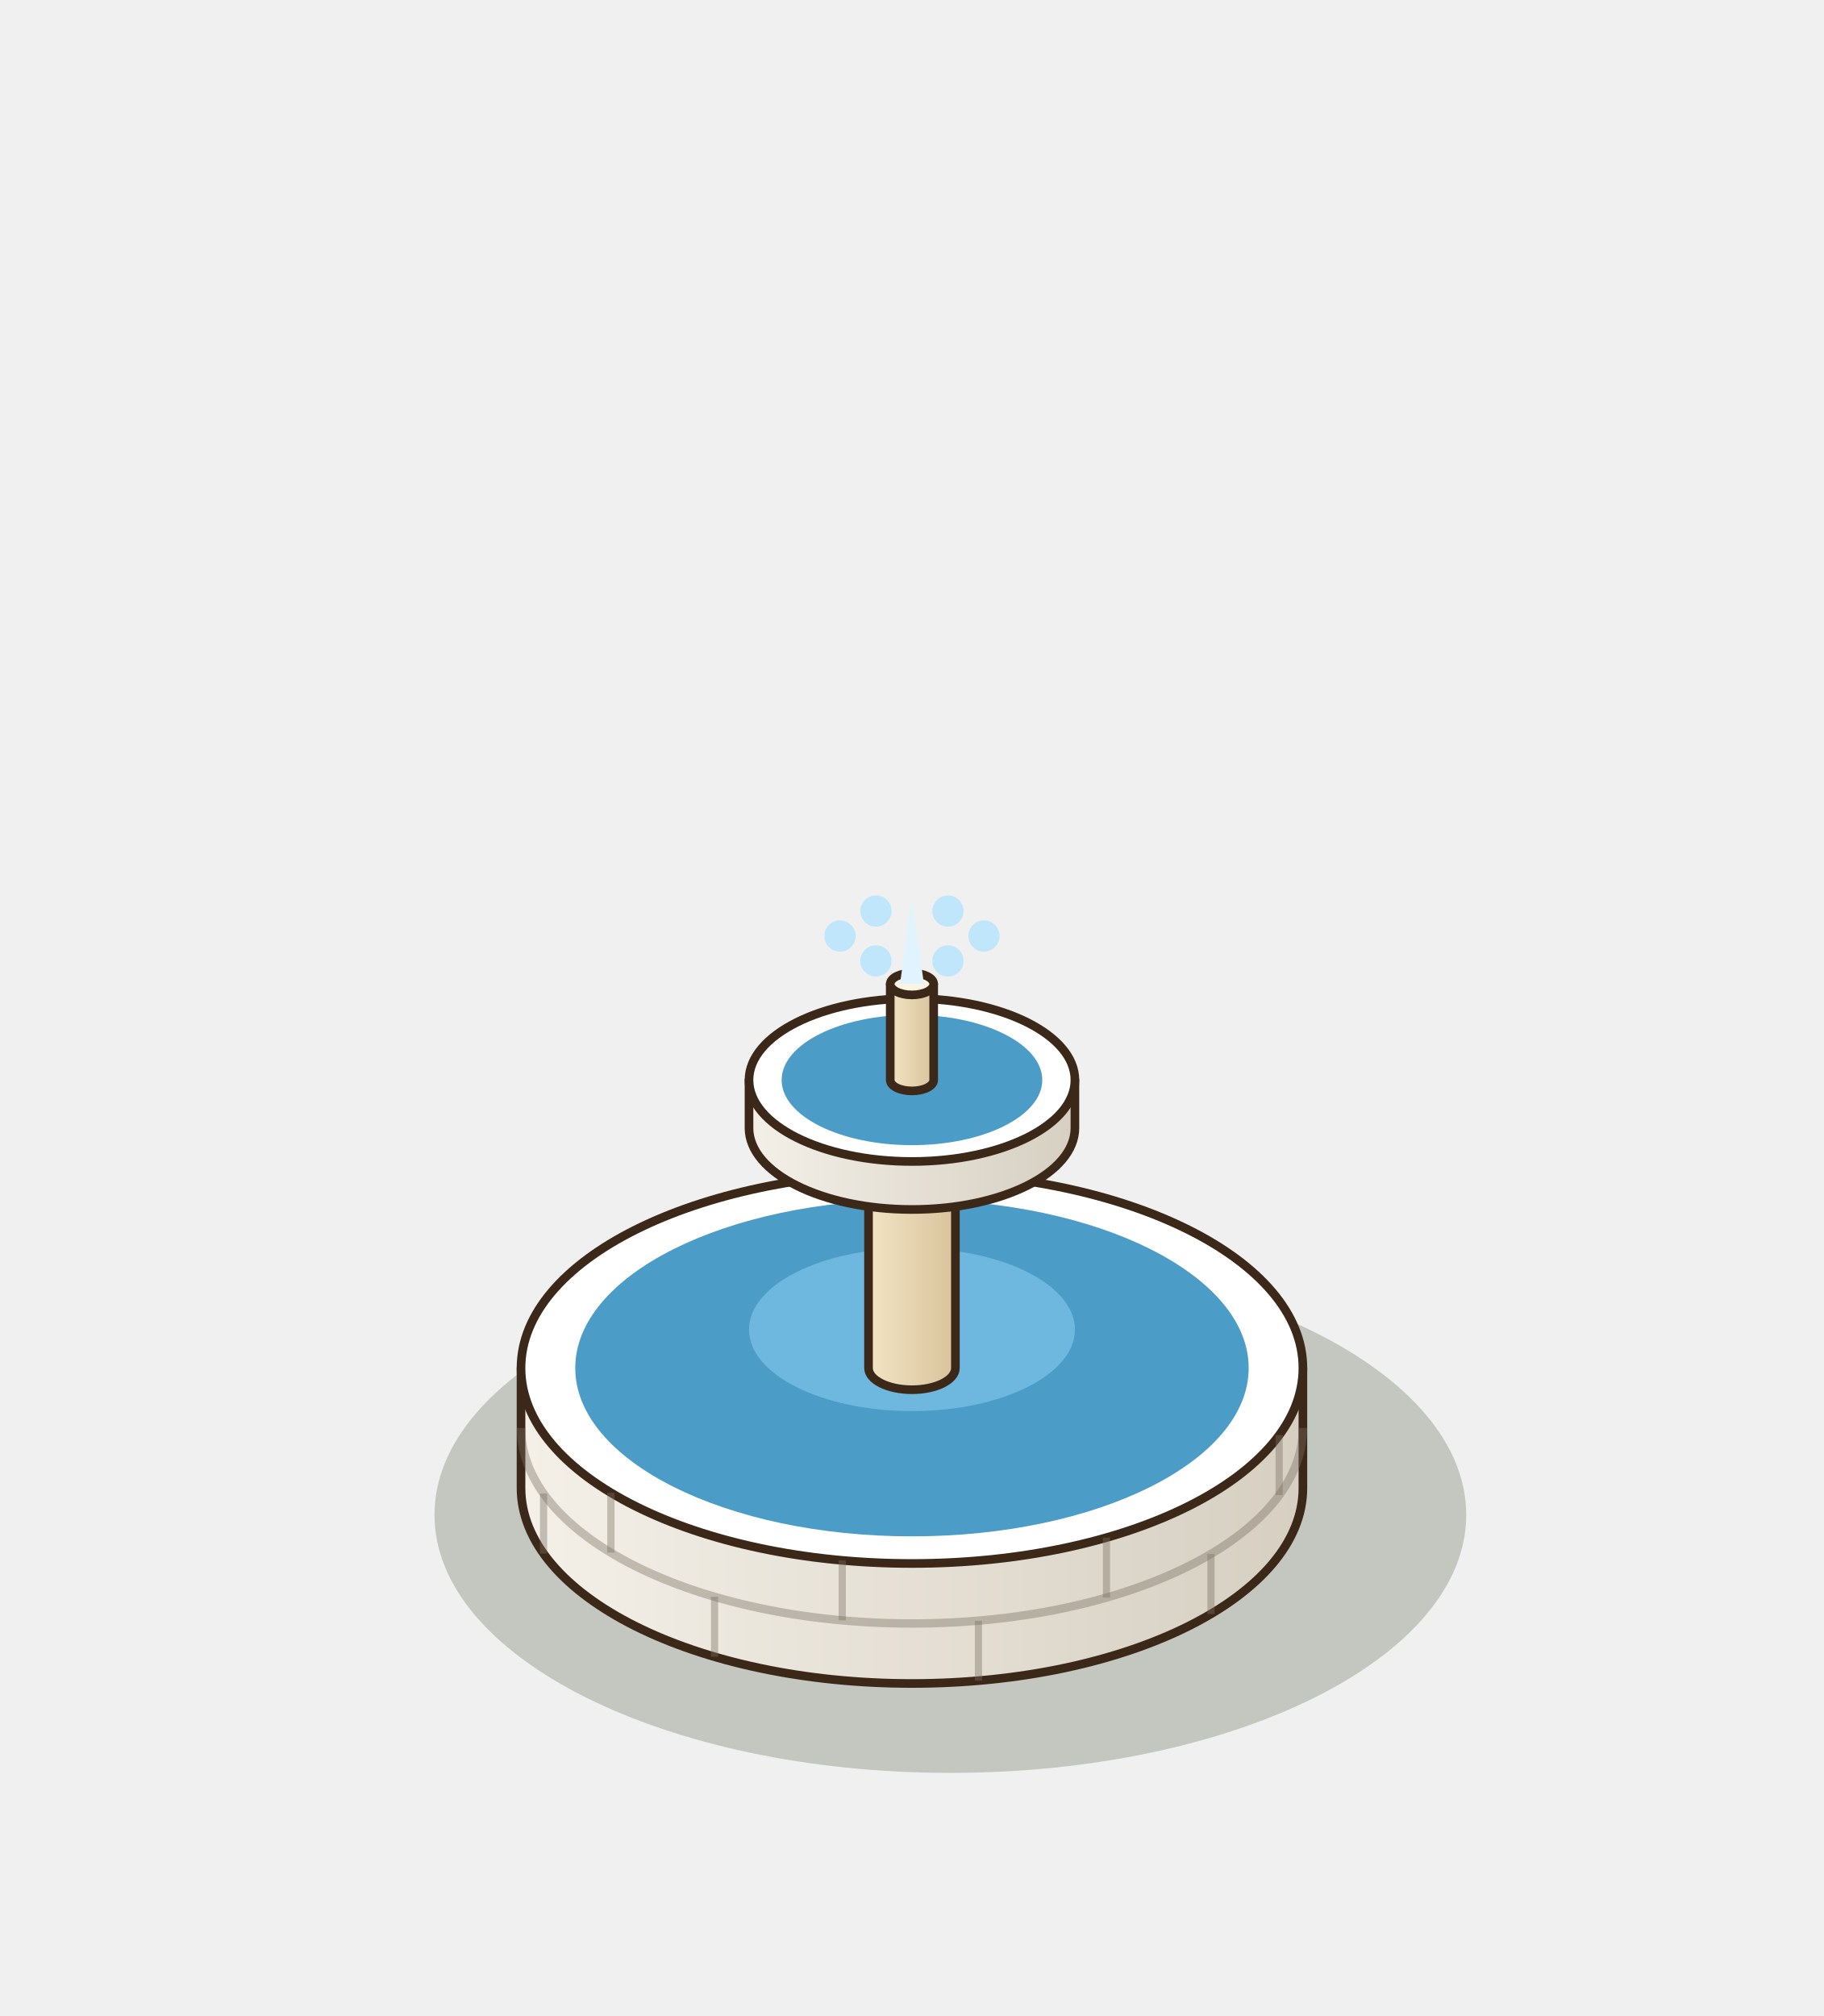
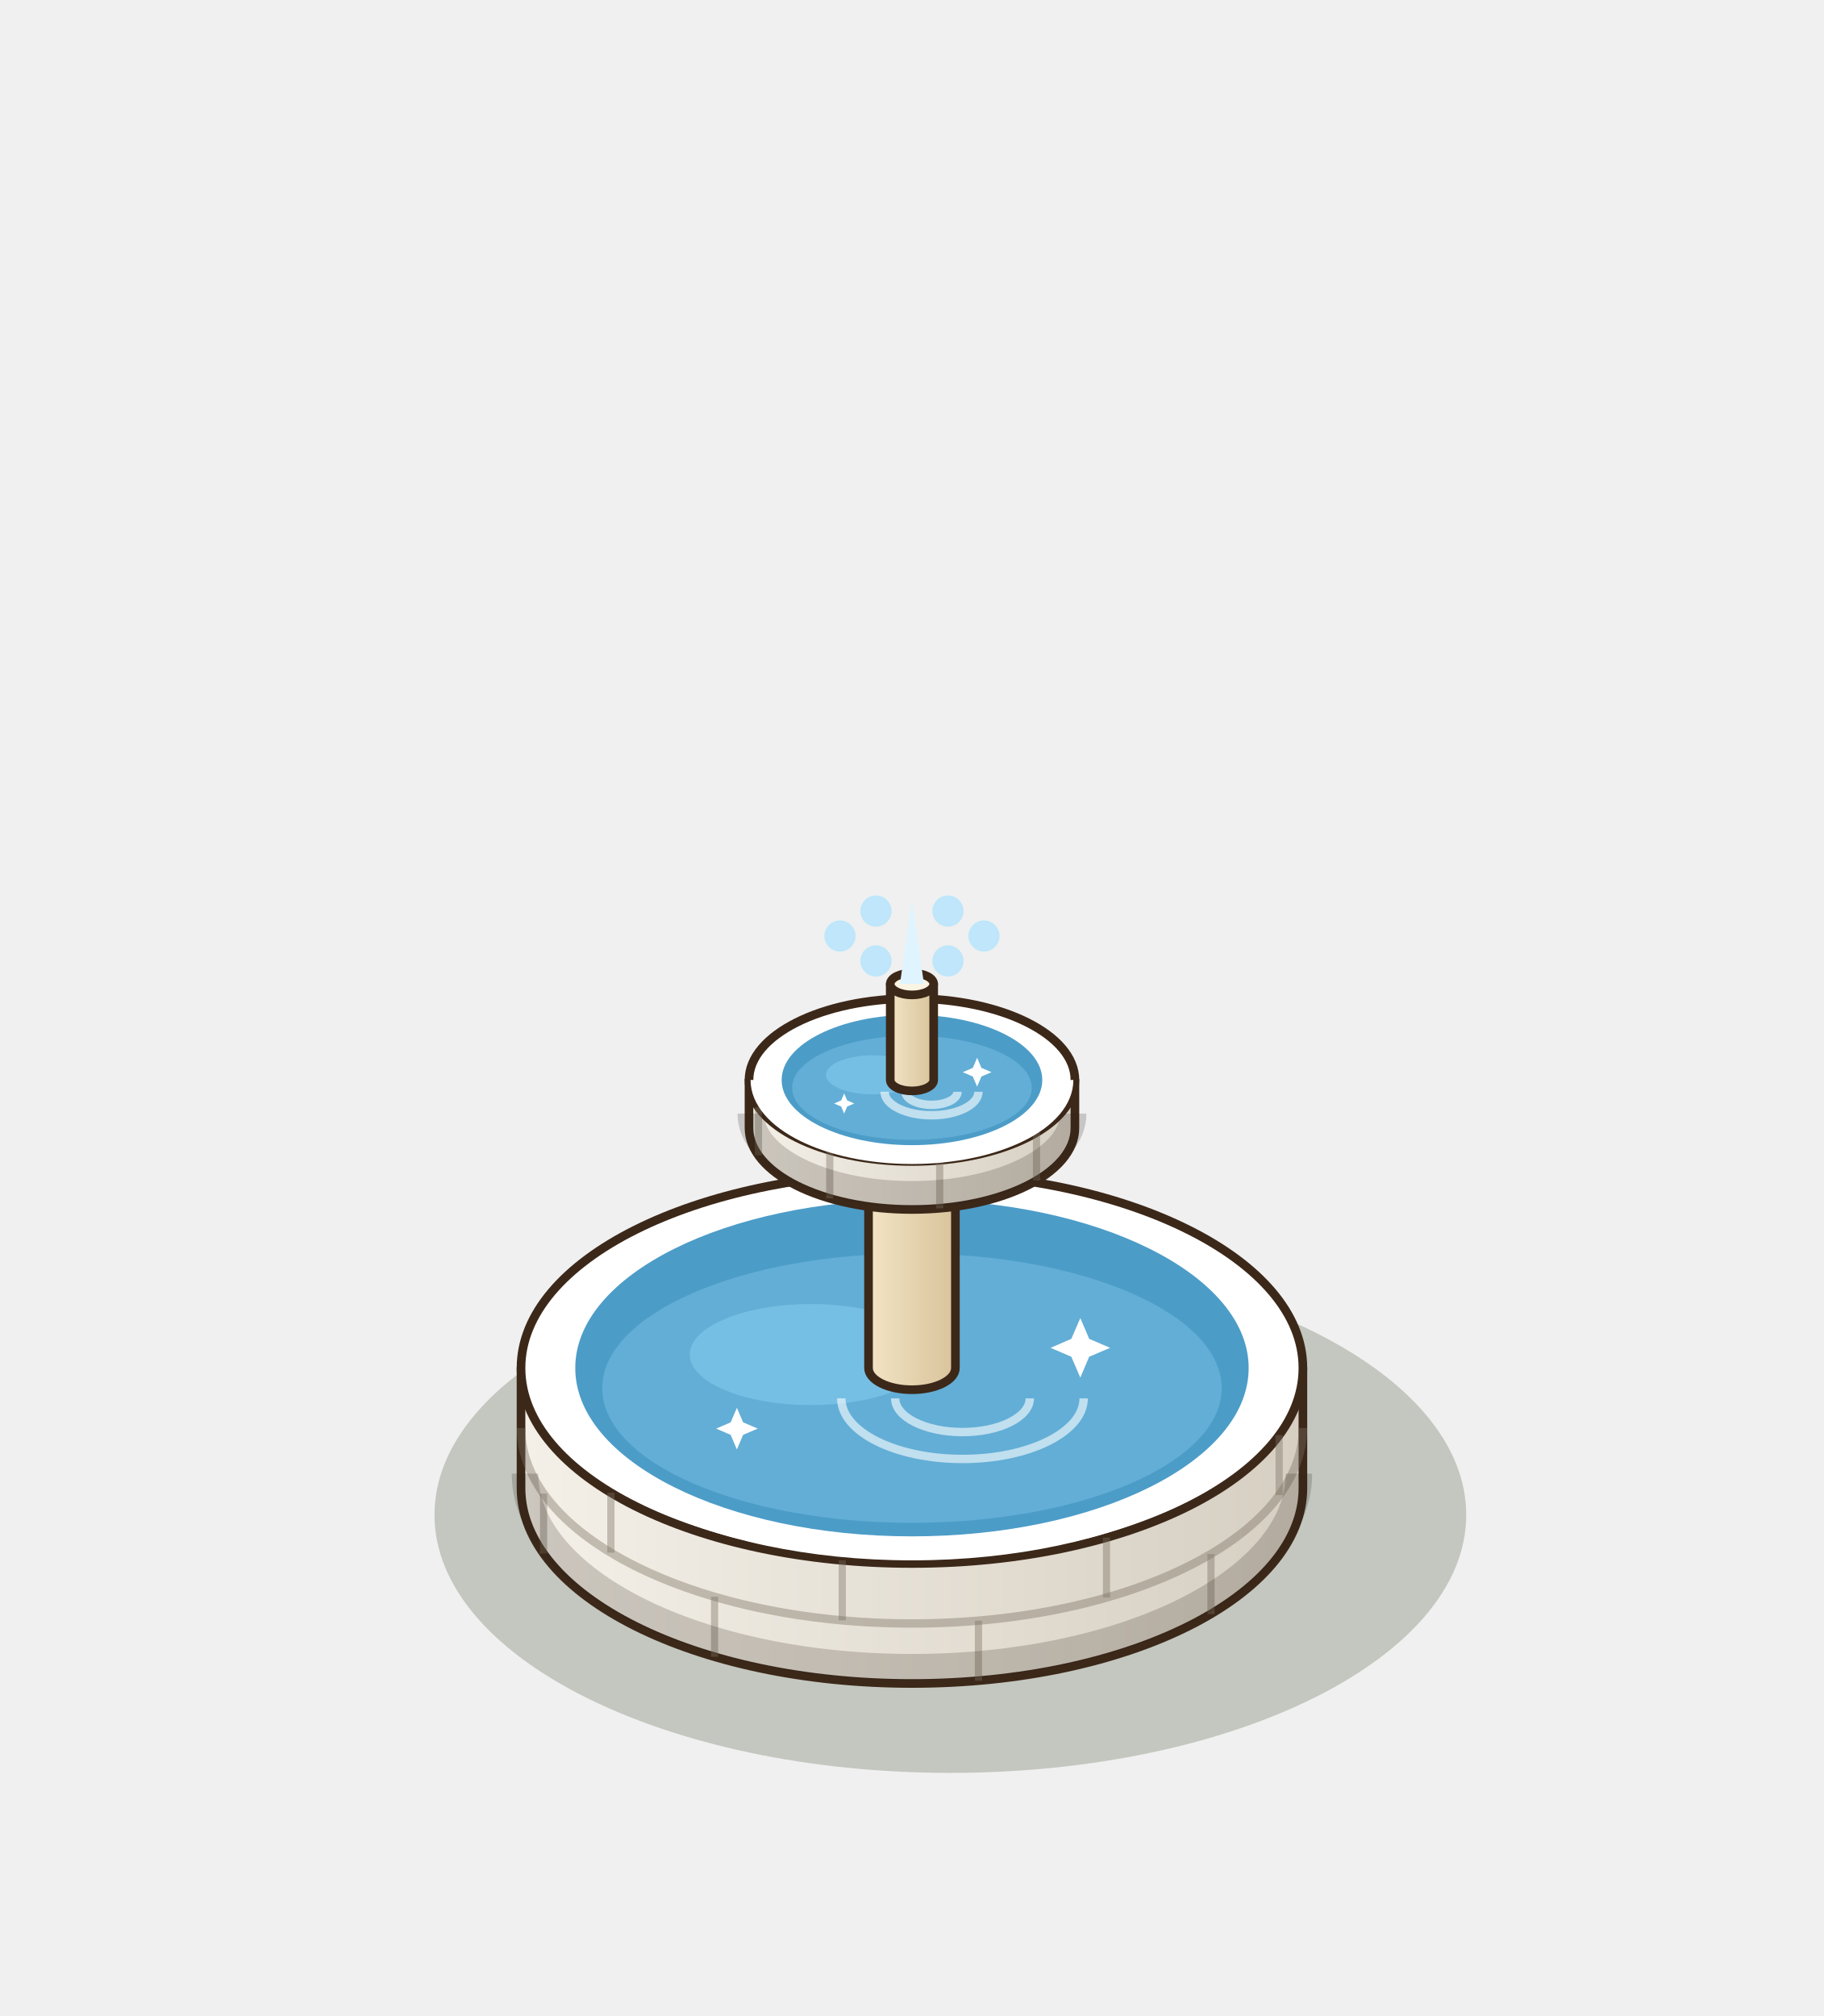
<svg xmlns="http://www.w3.org/2000/svg" width="190" height="210" viewBox="-95 -155 190 210">
  <g transform="scale(1.25)">
    <ellipse cx="3.2" cy="2.24" rx="42.99" ry="21.5" fill="rgba(40,55,20,0.22)" />
    <defs>
      <linearGradient id="fobasin" x1="0" x2="1">
        <stop offset="0" stop-color="#F4F0E8" />
        <stop offset="1" stop-color="#D6CFC2" />
      </linearGradient>
    </defs>
    <path d="M-32.58,-10 L-32.58,0 A32.58,16.29 0 0 0 32.58,0 L32.58,-10 Z" fill="url(#fobasin)" stroke="#3C2819" stroke-width="0.72" stroke-linejoin="round" />
    <ellipse cx="0" cy="-10" rx="32.58" ry="16.29" fill="#FFFFFF" stroke="#3C2819" stroke-width="0.72" stroke-linejoin="round" />
    <line x1="24.92" y1="10.5" x2="24.92" y2="5.5" stroke="rgba(120,110,95,.4)" stroke-width="0.6" />
    <line x1="5.54" y1="16.06" x2="5.54" y2="11.06" stroke="rgba(120,110,95,.4)" stroke-width="0.6" />
    <line x1="-16.45" y1="14.06" x2="-16.45" y2="9.06" stroke="rgba(120,110,95,.4)" stroke-width="0.6" />
    <line x1="-30.7" y1="5.46" x2="-30.7" y2="0.46" stroke="rgba(120,110,95,.4)" stroke-width="0.6" />
    <path d="M-32.58,-5 A32.58,16.29 0 0 0 32.58,-5" fill="none" stroke="rgba(120,110,95,.4)" stroke-width="0.7" />
    <line x1="30.6" y1="0.59" x2="30.6" y2="-4.41" stroke="rgba(120,110,95,.4)" stroke-width="0.6" />
    <line x1="16.21" y1="9.13" x2="16.21" y2="4.13" stroke="rgba(120,110,95,.4)" stroke-width="0.6" />
    <line x1="-5.81" y1="11.03" x2="-5.81" y2="6.03" stroke="rgba(120,110,95,.4)" stroke-width="0.6" />
    <line x1="-25.09" y1="5.39" x2="-25.09" y2="0.39" stroke="rgba(120,110,95,.4)" stroke-width="0.6" />
+     <path d="M-32.25,-1.2 A32.25,16.13 0 0 0 32.25,-1.2" fill="none" stroke="rgba(40,30,20,.2)" stroke-width="2.2" />
+     <path d="M-30.95,-10 A30.95,15.48 0 0 0 30.95,-10" fill="none" stroke="#ffffff" stroke-width="1.1" />
    <ellipse cx="0" cy="-10" rx="28.06" ry="14.03" fill="#4C9CC8" />
-     <ellipse cx="0" cy="-13.2" rx="13.58" ry="6.79" fill="#7CC4E8" opacity=".7" />
+     <ellipse cx="0" cy="-8.32" rx="25.81" ry="11.22" fill="#62aed6" />
+     <ellipse cx="-8.42" cy="-11.12" rx="10.1" ry="4.21" fill="#7CC4E8" opacity=".75" />
+     <path d="M-5.89,-7.47 A10.1,5.05 0 0 0 14.31,-7.47" fill="none" stroke="#FFFFFF" stroke-width="0.7" opacity=".6" />
+     <path d="M-1.4,-7.47 A5.61,2.81 0 0 0 9.82,-7.47" fill="none" stroke="#FFFFFF" stroke-width="0.7" opacity=".6" />
+     <path d="M14.03,-14.16 L14.77,-12.43 L16.51,-11.68 L14.77,-10.94 L14.03,-9.2 L13.28,-10.94 L11.55,-11.68 L13.28,-12.43 Z" fill="#FFFFFF" />
+     <path d="M-14.59,-6.68 L-14.07,-5.47 L-12.85,-4.95 L-14.07,-4.43 L-14.59,-3.21 L-15.11,-4.43 L-16.32,-4.95 L-15.11,-5.47 Z" fill="#FFFFFF" />
    <defs>
      <linearGradient id="focol" x1="0" x2="1">
        <stop offset="0" stop-color="#F3E4C4" />
        <stop offset="1" stop-color="#D8C39B" />
      </linearGradient>
    </defs>
    <path d="M-3.62,-30 L-3.62,-10 A3.62,1.81 0 0 0 3.62,-10 L3.62,-30 Z" fill="url(#focol)" stroke="#3C2819" stroke-width="0.72" stroke-linejoin="round" />
    <ellipse cx="0" cy="-30" rx="3.62" ry="1.81" fill="#FCF4E2" stroke="#3C2819" stroke-width="0.72" stroke-linejoin="round" />
    <defs>
      <linearGradient id="fobowl" x1="0" x2="1">
        <stop offset="0" stop-color="#F4F0E8" />
        <stop offset="1" stop-color="#D6CFC2" />
      </linearGradient>
    </defs>
    <path d="M-13.58,-34 L-13.58,-30 A13.58,6.79 0 0 0 13.58,-30 L13.58,-34 Z" fill="url(#fobowl)" stroke="#3C2819" stroke-width="0.72" stroke-linejoin="round" />
    <ellipse cx="0" cy="-34" rx="13.58" ry="6.79" fill="#FFFFFF" stroke="#3C2819" stroke-width="0.72" stroke-linejoin="round" />
+     <line x1="10.38" y1="-25.63" x2="10.38" y2="-29.63" stroke="rgba(120,110,95,.4)" stroke-width="0.6" />
+     <line x1="2.31" y1="-23.31" x2="2.31" y2="-27.31" stroke="rgba(120,110,95,.4)" stroke-width="0.6" />
+     <line x1="-6.85" y1="-24.14" x2="-6.85" y2="-28.14" stroke="rgba(120,110,95,.4)" stroke-width="0.6" />
+     <line x1="-12.79" y1="-27.73" x2="-12.79" y2="-31.73" stroke="rgba(120,110,95,.4)" stroke-width="0.6" />
+     <path d="M-13.44,-31.2 A13.44,6.72 0 0 0 13.44,-31.2" fill="none" stroke="rgba(40,30,20,.2)" stroke-width="2.2" />
+     <path d="M-12.9,-34 A12.9,6.45 0 0 0 12.9,-34" fill="none" stroke="#ffffff" stroke-width="1.1" />
    <ellipse cx="0" cy="-34" rx="10.86" ry="5.43" fill="#4C9CC8" />
+     <ellipse cx="0" cy="-33.35" rx="9.99" ry="4.34" fill="#62aed6" />
+     <ellipse cx="-3.26" cy="-34.43" rx="3.91" ry="1.63" fill="#7CC4E8" opacity=".75" />
+     <path d="M-2.28,-33.02 A3.91,1.96 0 0 0 5.54,-33.02" fill="none" stroke="#FFFFFF" stroke-width="0.7" opacity=".6" />
+     <path d="M-0.54,-33.02 A2.17,1.09 0 0 0 3.8,-33.02" fill="none" stroke="#FFFFFF" stroke-width="0.7" opacity=".6" />
+     <path d="M5.43,-35.85 L5.79,-35.01 L6.63,-34.65 L5.79,-34.29 L5.43,-33.45 L5.07,-34.29 L4.23,-34.65 L5.07,-35.01 Z" fill="#FFFFFF" />
+     <path d="M-5.65,-32.88 L-5.4,-32.3 L-4.81,-32.04 L-5.4,-31.79 L-5.65,-31.2 L-5.9,-31.79 L-6.49,-32.04 L-5.9,-32.3 Z" fill="#FFFFFF" />
    <defs>
      <linearGradient id="fotip" x1="0" x2="1">
        <stop offset="0" stop-color="#F3E4C4" />
        <stop offset="1" stop-color="#D8C39B" />
      </linearGradient>
    </defs>
    <path d="M-1.81,-42 L-1.81,-34 A1.81,0.91 0 0 0 1.81,-34 L1.81,-42 Z" fill="url(#fotip)" stroke="#3C2819" stroke-width="0.72" stroke-linejoin="round" />
    <ellipse cx="0" cy="-42" rx="1.81" ry="0.91" fill="#FCF4E2" stroke="#3C2819" stroke-width="0.72" stroke-linejoin="round" />
    <circle cx="6" cy="-46" r="1.3" fill="#BFE6FA" />
    <circle cx="3" cy="-43.922" r="1.3" fill="#BFE6FA" />
    <circle cx="-3" cy="-43.922" r="1.3" fill="#BFE6FA" />
    <circle cx="-6" cy="-46" r="1.3" fill="#BFE6FA" />
    <circle cx="-3" cy="-48.078" r="1.3" fill="#BFE6FA" />
    <circle cx="3" cy="-48.078" r="1.3" fill="#BFE6FA" />
    <path d="M-1,-42 L0,-49 L1,-42 Z" fill="#DFF4FF" />
  </g>
</svg>
